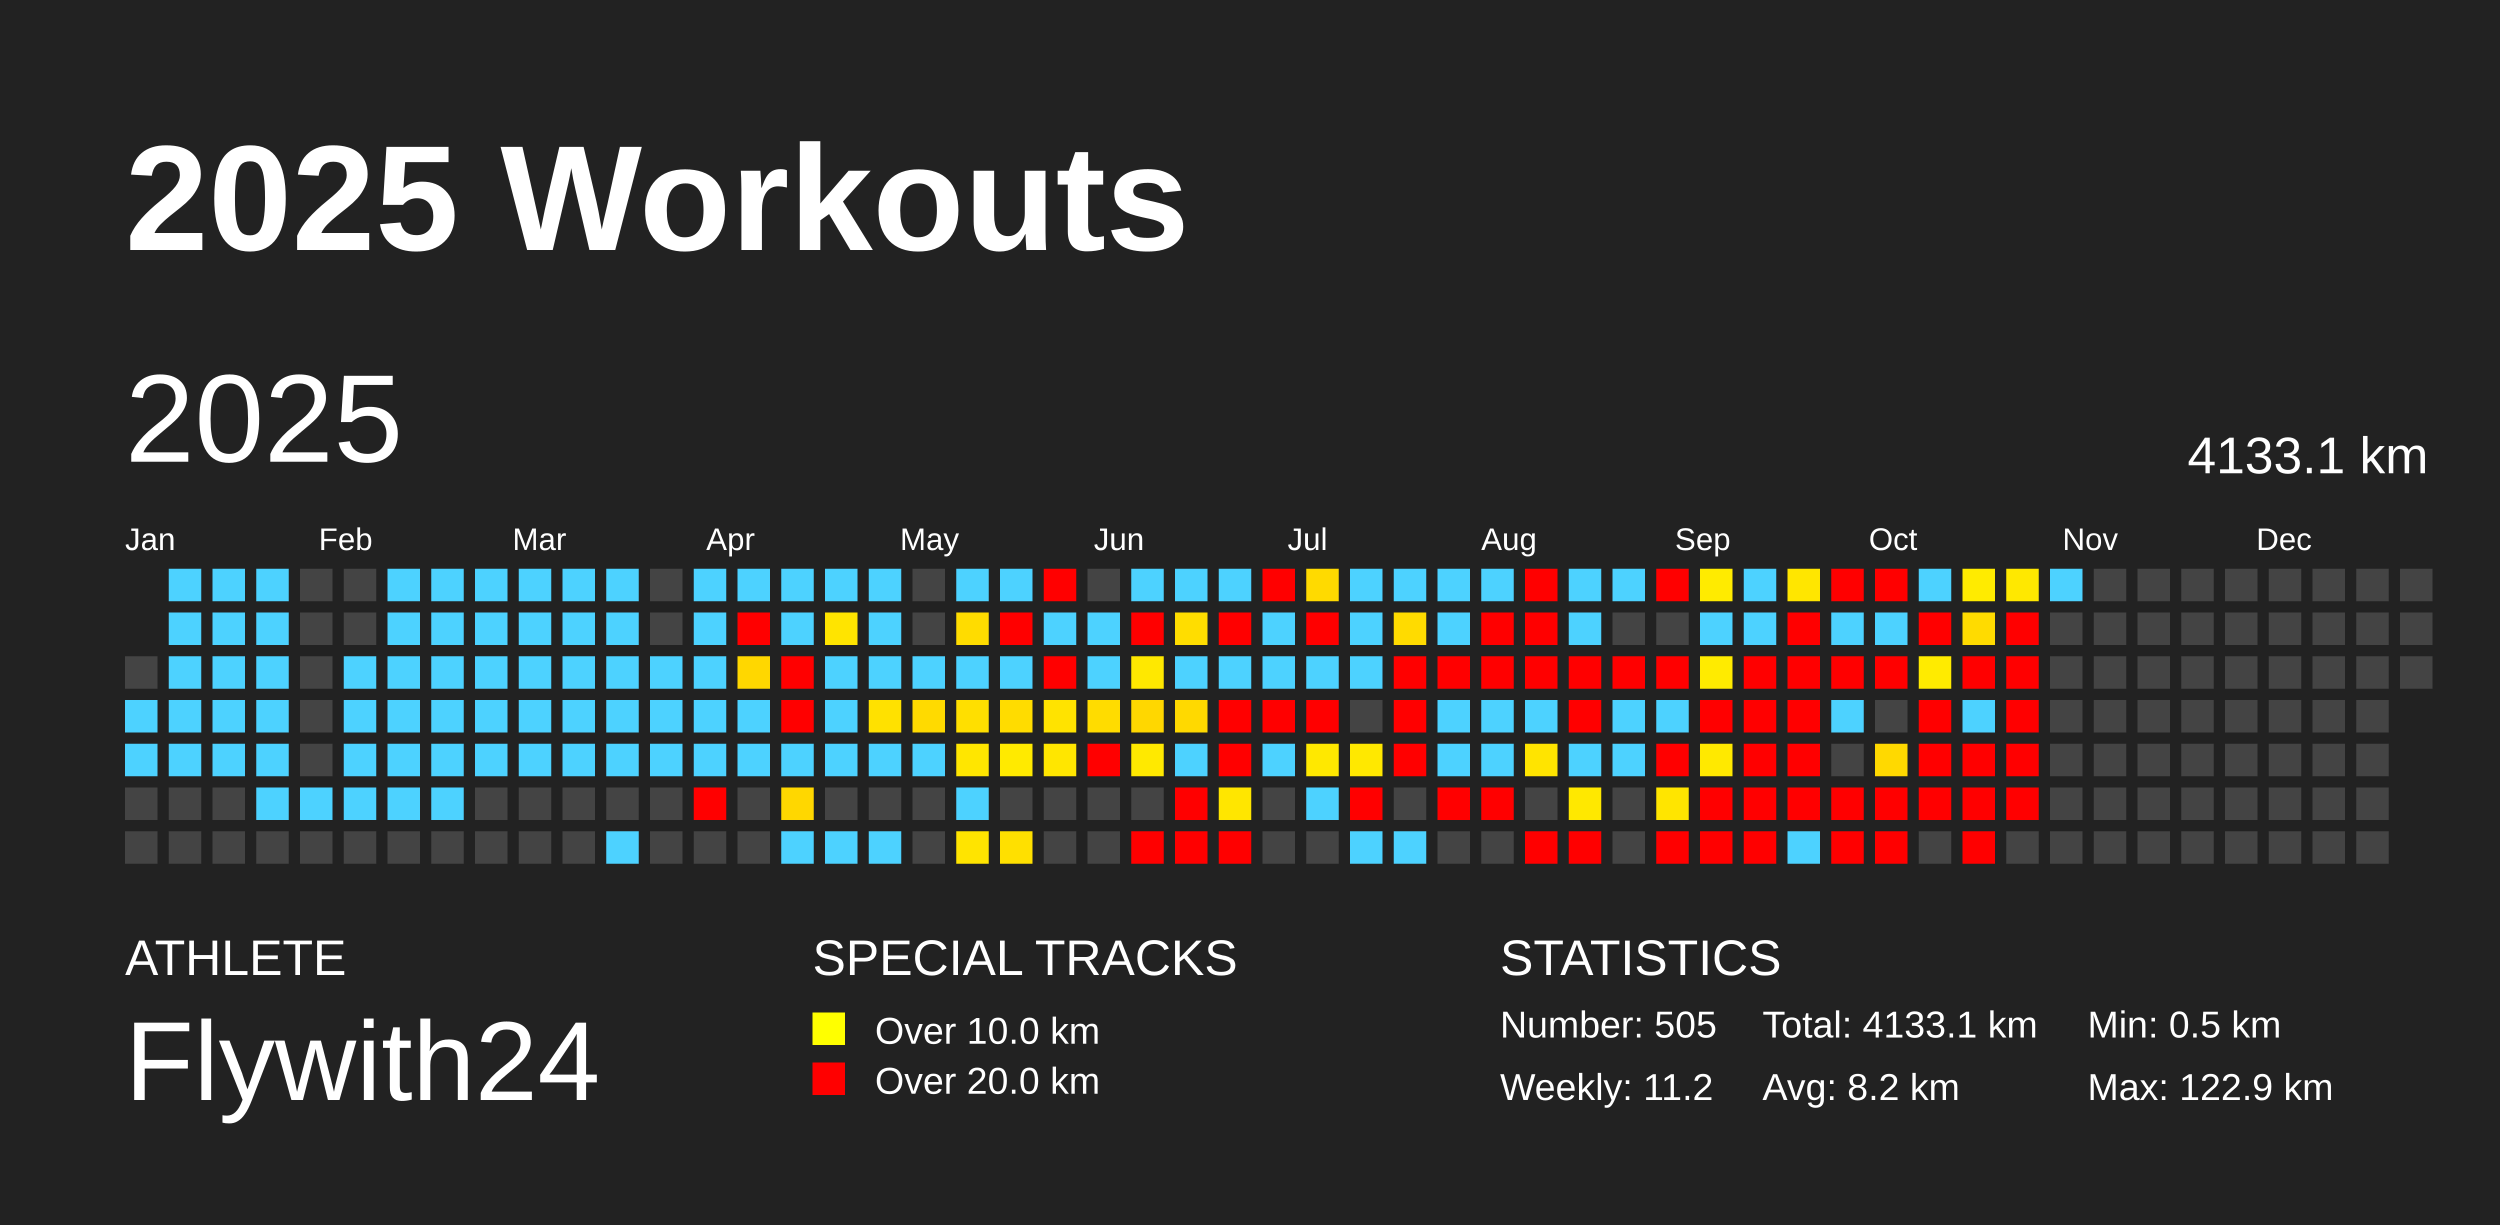
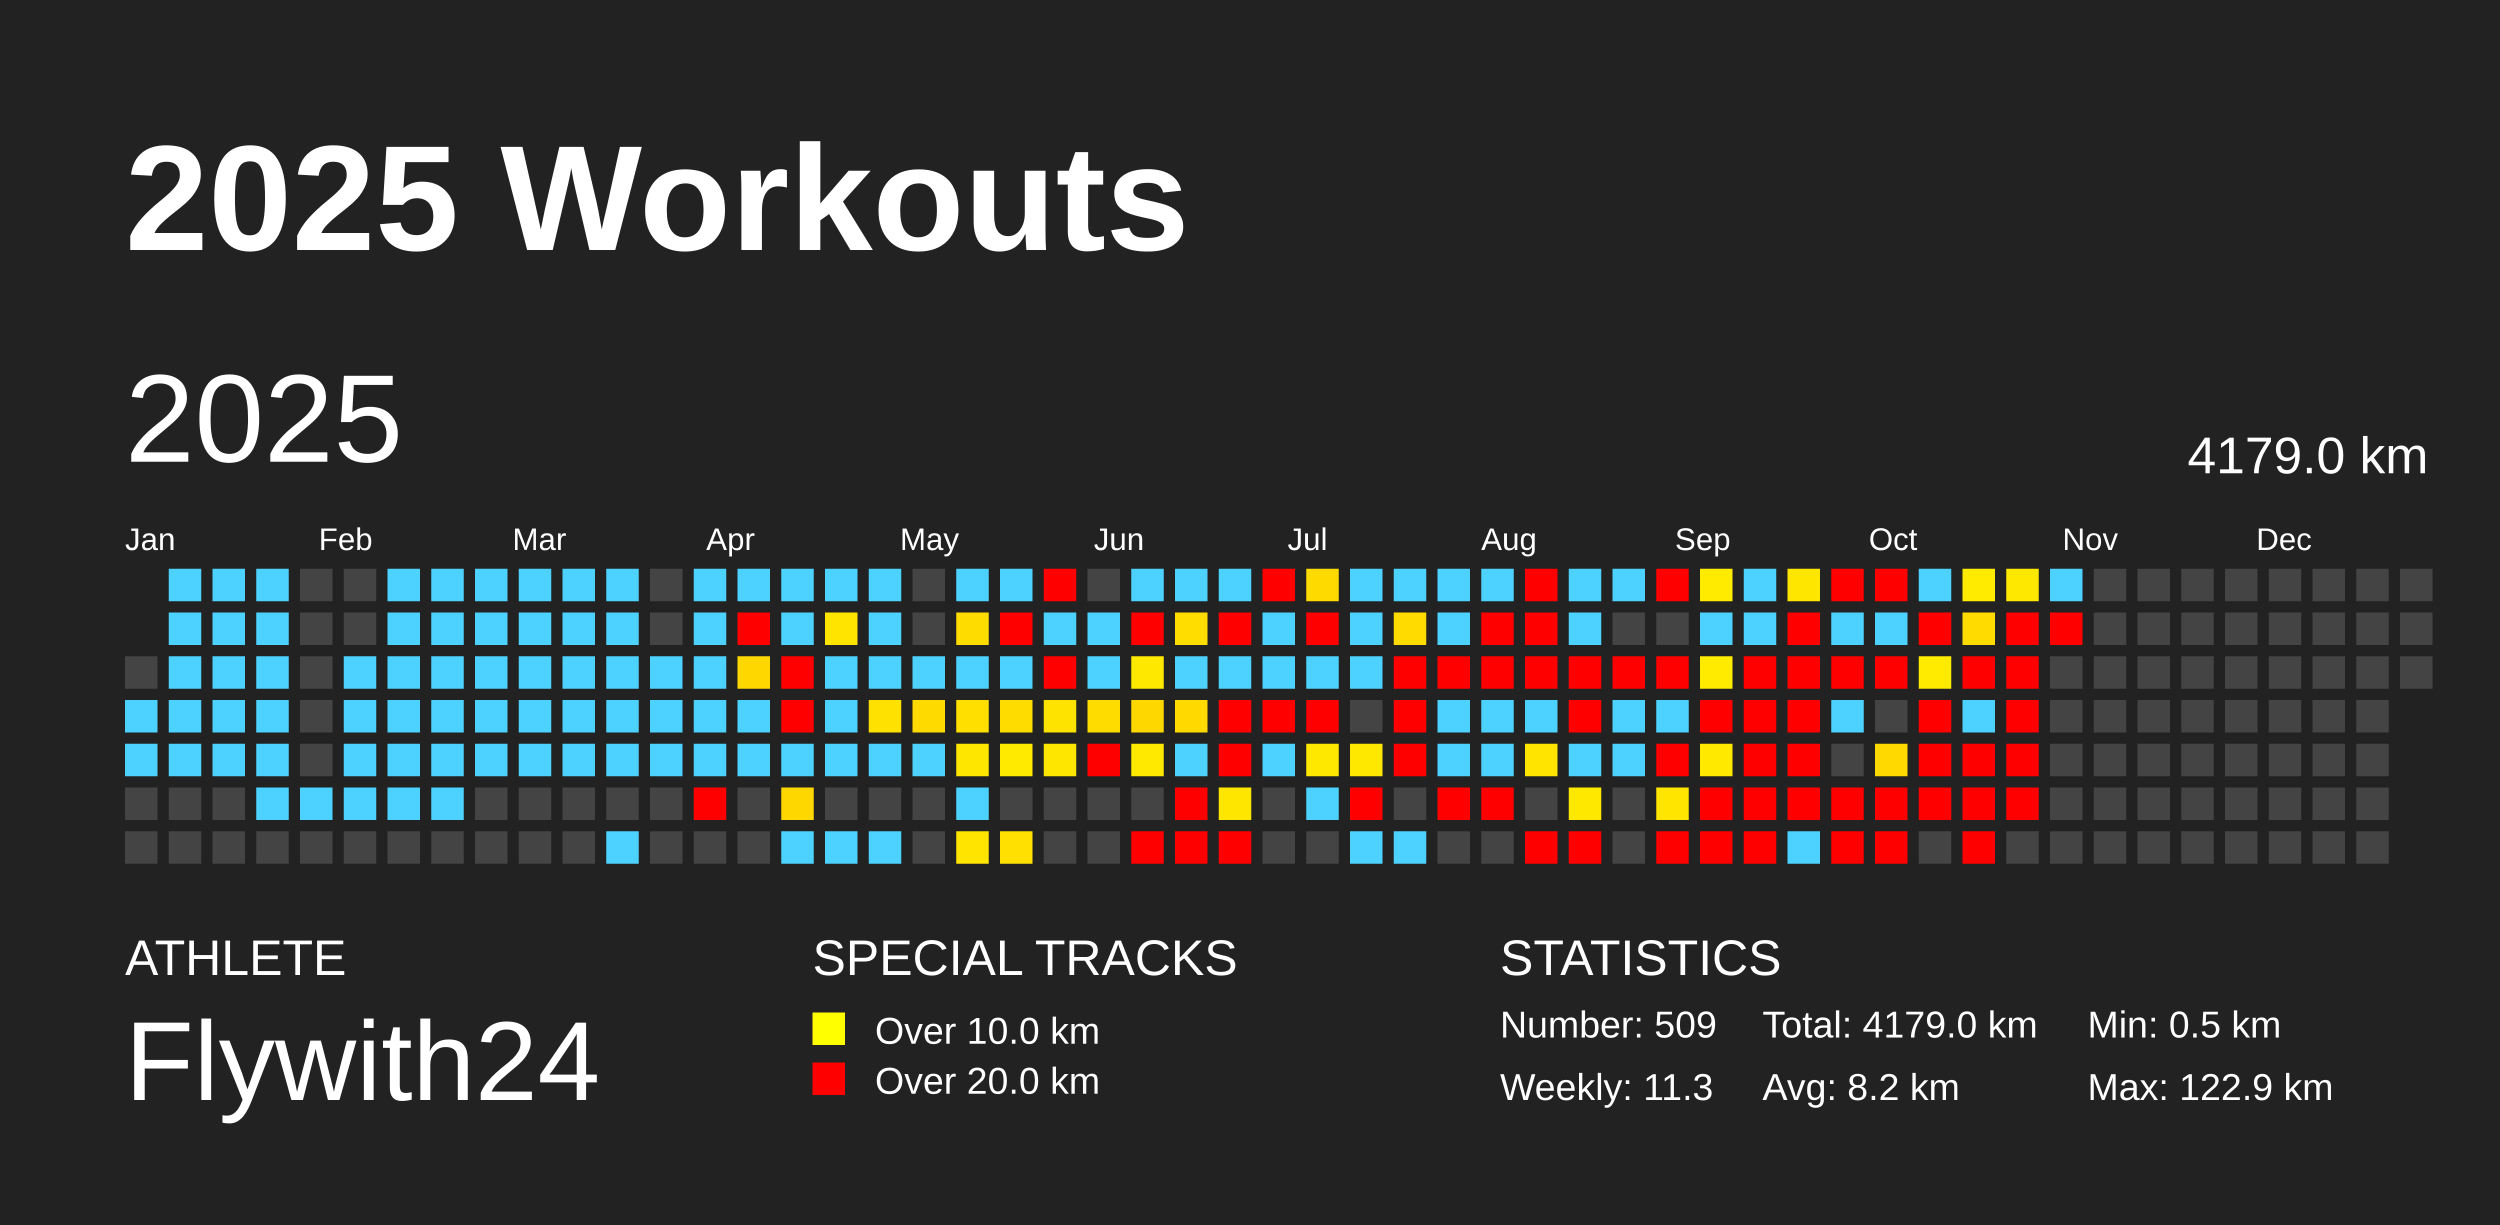
<svg xmlns="http://www.w3.org/2000/svg" baseProfile="full" height="98mm" version="1.1" viewBox="0,0,200,98" width="200mm">
  <defs />
  <rect fill="#222222" height="98" width="200" x="0" y="0" />
  <text fill="#FFFFFF" style="font-size:12px; font-family:Arial; font-weight:bold;" x="10" y="20">2025 Workouts</text>
  <text fill="#FFFFFF" style="font-size:4px; font-family:Arial" x="10" y="78">ATHLETE</text>
  <text fill="#FFFFFF" style="font-size:9px; font-family:Arial" x="10" y="88">Flywith24</text>
  <text fill="#FFFFFF" style="font-size:4px; font-family:Arial" x="65" y="78">SPECIAL TRACKS</text>
  <rect fill="yellow" height="2.6" width="2.6" x="65" y="81" />
  <text fill="#FFFFFF" style="font-size:3px; font-family:Arial" x="70" y="83.5">Over 10.0 km</text>
  <rect fill="red" height="2.6" width="2.6" x="65" y="85" />
  <text fill="#FFFFFF" style="font-size:3px; font-family:Arial" x="70" y="87.5">Over 20.0 km</text>
  <text fill="#FFFFFF" style="font-size:4px; font-family:Arial" x="120" y="78">STATISTICS</text>
-   <text fill="#FFFFFF" style="font-size:3px; font-family:Arial" x="120" y="83">Number: 505</text>
-   <text fill="#FFFFFF" style="font-size:3px; font-family:Arial" x="120" y="88">Weekly: 11.2</text>
-   <text fill="#FFFFFF" style="font-size:3px; font-family:Arial" x="141" y="83">Total: 4133.1 km</text>
+   <text fill="#FFFFFF" style="font-size:3px; font-family:Arial" x="120" y="83">Number: 509</text>
+   <text fill="#FFFFFF" style="font-size:3px; font-family:Arial" x="120" y="88">Weekly: 11.3</text>
+   <text fill="#FFFFFF" style="font-size:3px; font-family:Arial" x="141" y="83">Total: 4179.0 km</text>
  <text fill="#FFFFFF" style="font-size:3px; font-family:Arial" x="141" y="88">Avg: 8.2 km</text>
  <text fill="#FFFFFF" style="font-size:3px; font-family:Arial" x="167" y="83">Min: 0.5 km</text>
  <text fill="#FFFFFF" style="font-size:3px; font-family:Arial" x="167" y="88">Max: 122.9 km</text>
  <text dominant-baseline="hanging" fill="#FFFFFF" style="font-size:10.0px; font-family:Arial;" x="10" y="30">2025</text>
-   <text dominant-baseline="hanging" fill="#FFFFFF" style="font-size:4.125px; font-family:Arial;" x="175" y="35">4133.1 km</text>
+   <text dominant-baseline="hanging" fill="#FFFFFF" style="font-size:4.125px; font-family:Arial;" x="175" y="35">4179.0 km</text>
  <text fill="#FFFFFF" style="font-size:2.5px; font-family:Arial" x="10.0" y="44">Jan</text>
  <text fill="#FFFFFF" style="font-size:2.5px; font-family:Arial" x="25.5" y="44">Feb</text>
  <text fill="#FFFFFF" style="font-size:2.5px; font-family:Arial" x="41.0" y="44">Mar</text>
  <text fill="#FFFFFF" style="font-size:2.5px; font-family:Arial" x="56.5" y="44">Apr</text>
  <text fill="#FFFFFF" style="font-size:2.5px; font-family:Arial" x="72.0" y="44">May</text>
  <text fill="#FFFFFF" style="font-size:2.5px; font-family:Arial" x="87.5" y="44">Jun</text>
  <text fill="#FFFFFF" style="font-size:2.5px; font-family:Arial" x="103.0" y="44">Jul</text>
  <text fill="#FFFFFF" style="font-size:2.5px; font-family:Arial" x="118.5" y="44">Aug</text>
  <text fill="#FFFFFF" style="font-size:2.5px; font-family:Arial" x="134.0" y="44">Sep</text>
  <text fill="#FFFFFF" style="font-size:2.5px; font-family:Arial" x="149.5" y="44">Oct</text>
  <text fill="#FFFFFF" style="font-size:2.5px; font-family:Arial" x="165.0" y="44">Nov</text>
  <text fill="#FFFFFF" style="font-size:2.5px; font-family:Arial" x="180.5" y="44">Dec</text>
  <rect fill="#444444" height="2.6" width="2.6" x="10.0" y="52.5" />
  <rect fill="#4dd2ff" height="2.6" width="2.6" x="10.0" y="56.0" />
  <rect fill="#4dd2ff" height="2.6" width="2.6" x="10.0" y="59.5" />
  <rect fill="#444444" height="2.6" width="2.6" x="10.0" y="63.0" />
  <rect fill="#444444" height="2.6" width="2.6" x="10.0" y="66.5" />
  <rect fill="#4dd2ff" height="2.6" width="2.6" x="13.5" y="45.5" />
  <rect fill="#4dd2ff" height="2.6" width="2.6" x="13.5" y="49.0" />
  <rect fill="#4dd2ff" height="2.6" width="2.6" x="13.5" y="52.5" />
  <rect fill="#4dd2ff" height="2.6" width="2.6" x="13.5" y="56.0" />
  <rect fill="#4dd2ff" height="2.6" width="2.6" x="13.5" y="59.5" />
  <rect fill="#444444" height="2.6" width="2.6" x="13.5" y="63.0" />
  <rect fill="#444444" height="2.6" width="2.6" x="13.5" y="66.5" />
  <rect fill="#4dd2ff" height="2.6" width="2.6" x="17.0" y="45.5" />
  <rect fill="#4dd2ff" height="2.6" width="2.6" x="17.0" y="49.0" />
  <rect fill="#4dd2ff" height="2.6" width="2.6" x="17.0" y="52.5" />
  <rect fill="#4dd2ff" height="2.6" width="2.6" x="17.0" y="56.0" />
  <rect fill="#4dd2ff" height="2.6" width="2.6" x="17.0" y="59.5" />
  <rect fill="#444444" height="2.6" width="2.6" x="17.0" y="63.0" />
  <rect fill="#444444" height="2.6" width="2.6" x="17.0" y="66.5" />
  <rect fill="#4dd2ff" height="2.6" width="2.6" x="20.5" y="45.5" />
  <rect fill="#4dd2ff" height="2.6" width="2.6" x="20.5" y="49.0" />
  <rect fill="#4dd2ff" height="2.6" width="2.6" x="20.5" y="52.5" />
  <rect fill="#4dd2ff" height="2.6" width="2.6" x="20.5" y="56.0" />
  <rect fill="#4dd2ff" height="2.6" width="2.6" x="20.5" y="59.5" />
  <rect fill="#4dd2ff" height="2.6" width="2.6" x="20.5" y="63.0" />
  <rect fill="#444444" height="2.6" width="2.6" x="20.5" y="66.5" />
  <rect fill="#444444" height="2.6" width="2.6" x="24.0" y="45.5" />
  <rect fill="#444444" height="2.6" width="2.6" x="24.0" y="49.0" />
  <rect fill="#444444" height="2.6" width="2.6" x="24.0" y="52.5" />
  <rect fill="#444444" height="2.6" width="2.6" x="24.0" y="56.0" />
  <rect fill="#444444" height="2.6" width="2.6" x="24.0" y="59.5" />
  <rect fill="#4dd2ff" height="2.6" width="2.6" x="24.0" y="63.0" />
  <rect fill="#444444" height="2.6" width="2.6" x="24.0" y="66.5" />
  <rect fill="#444444" height="2.6" width="2.6" x="27.5" y="45.5" />
  <rect fill="#444444" height="2.6" width="2.6" x="27.5" y="49.0" />
  <rect fill="#4dd2ff" height="2.6" width="2.6" x="27.5" y="52.5" />
  <rect fill="#4dd2ff" height="2.6" width="2.6" x="27.5" y="56.0" />
  <rect fill="#4dd2ff" height="2.6" width="2.6" x="27.5" y="59.5" />
  <rect fill="#4dd2ff" height="2.6" width="2.6" x="27.5" y="63.0" />
  <rect fill="#444444" height="2.6" width="2.6" x="27.5" y="66.5" />
  <rect fill="#4dd2ff" height="2.6" width="2.6" x="31.0" y="45.5" />
  <rect fill="#4dd2ff" height="2.6" width="2.6" x="31.0" y="49.0" />
  <rect fill="#4dd2ff" height="2.6" width="2.6" x="31.0" y="52.5" />
  <rect fill="#4dd2ff" height="2.6" width="2.6" x="31.0" y="56.0" />
  <rect fill="#4dd2ff" height="2.6" width="2.6" x="31.0" y="59.5" />
  <rect fill="#4dd2ff" height="2.6" width="2.6" x="31.0" y="63.0" />
  <rect fill="#444444" height="2.6" width="2.6" x="31.0" y="66.5" />
  <rect fill="#4dd2ff" height="2.6" width="2.6" x="34.5" y="45.5" />
  <rect fill="#4dd2ff" height="2.6" width="2.6" x="34.5" y="49.0" />
  <rect fill="#4dd2ff" height="2.6" width="2.6" x="34.5" y="52.5" />
  <rect fill="#4dd2ff" height="2.6" width="2.6" x="34.5" y="56.0" />
  <rect fill="#4dd2ff" height="2.6" width="2.6" x="34.5" y="59.5" />
  <rect fill="#4dd2ff" height="2.6" width="2.6" x="34.5" y="63.0" />
  <rect fill="#444444" height="2.6" width="2.6" x="34.5" y="66.5" />
  <rect fill="#4dd2ff" height="2.6" width="2.6" x="38.0" y="45.5" />
  <rect fill="#4dd2ff" height="2.6" width="2.6" x="38.0" y="49.0" />
  <rect fill="#4dd2ff" height="2.6" width="2.6" x="38.0" y="52.5" />
  <rect fill="#4dd2ff" height="2.6" width="2.6" x="38.0" y="56.0" />
  <rect fill="#4dd2ff" height="2.6" width="2.6" x="38.0" y="59.5" />
  <rect fill="#444444" height="2.6" width="2.6" x="38.0" y="63.0" />
  <rect fill="#444444" height="2.6" width="2.6" x="38.0" y="66.5" />
  <rect fill="#4dd2ff" height="2.6" width="2.6" x="41.5" y="45.5" />
  <rect fill="#4dd2ff" height="2.6" width="2.6" x="41.5" y="49.0" />
  <rect fill="#4dd2ff" height="2.6" width="2.6" x="41.5" y="52.5" />
  <rect fill="#4dd2ff" height="2.6" width="2.6" x="41.5" y="56.0" />
  <rect fill="#4dd2ff" height="2.6" width="2.6" x="41.5" y="59.5" />
  <rect fill="#444444" height="2.6" width="2.6" x="41.5" y="63.0" />
  <rect fill="#444444" height="2.6" width="2.6" x="41.5" y="66.5" />
  <rect fill="#4dd2ff" height="2.6" width="2.6" x="45.0" y="45.5" />
  <rect fill="#4dd2ff" height="2.6" width="2.6" x="45.0" y="49.0" />
  <rect fill="#4dd2ff" height="2.6" width="2.6" x="45.0" y="52.5" />
  <rect fill="#4dd2ff" height="2.6" width="2.6" x="45.0" y="56.0" />
  <rect fill="#4dd2ff" height="2.6" width="2.6" x="45.0" y="59.5" />
  <rect fill="#444444" height="2.6" width="2.6" x="45.0" y="63.0" />
  <rect fill="#444444" height="2.6" width="2.6" x="45.0" y="66.5" />
  <rect fill="#4dd2ff" height="2.6" width="2.6" x="48.5" y="45.5" />
  <rect fill="#4dd2ff" height="2.6" width="2.6" x="48.5" y="49.0" />
  <rect fill="#4dd2ff" height="2.6" width="2.6" x="48.5" y="52.5" />
  <rect fill="#4dd2ff" height="2.6" width="2.6" x="48.5" y="56.0" />
  <rect fill="#4dd2ff" height="2.6" width="2.6" x="48.5" y="59.5" />
  <rect fill="#444444" height="2.6" width="2.6" x="48.5" y="63.0" />
  <rect fill="#4dd2ff" height="2.6" width="2.6" x="48.5" y="66.5" />
  <rect fill="#444444" height="2.6" width="2.6" x="52.0" y="45.5" />
  <rect fill="#444444" height="2.6" width="2.6" x="52.0" y="49.0" />
  <rect fill="#4dd2ff" height="2.6" width="2.6" x="52.0" y="52.5" />
  <rect fill="#4dd2ff" height="2.6" width="2.6" x="52.0" y="56.0" />
  <rect fill="#4dd2ff" height="2.6" width="2.6" x="52.0" y="59.5" />
  <rect fill="#444444" height="2.6" width="2.6" x="52.0" y="63.0" />
  <rect fill="#444444" height="2.6" width="2.6" x="52.0" y="66.5" />
  <rect fill="#4dd2ff" height="2.6" width="2.6" x="55.5" y="45.5" />
  <rect fill="#4dd2ff" height="2.6" width="2.6" x="55.5" y="49.0" />
  <rect fill="#4dd2ff" height="2.6" width="2.6" x="55.5" y="52.5" />
  <rect fill="#4dd2ff" height="2.6" width="2.6" x="55.5" y="56.0" />
  <rect fill="#4dd2ff" height="2.6" width="2.6" x="55.5" y="59.5" />
  <rect fill="red" height="2.6" width="2.6" x="55.5" y="63.0" />
  <rect fill="#444444" height="2.6" width="2.6" x="55.5" y="66.5" />
  <rect fill="#4dd2ff" height="2.6" width="2.6" x="59.0" y="45.5" />
  <rect fill="red" height="2.6" width="2.6" x="59.0" y="49.0" />
  <rect fill="#ffd700" height="2.6" width="2.6" x="59.0" y="52.5" />
  <rect fill="#4dd2ff" height="2.6" width="2.6" x="59.0" y="56.0" />
  <rect fill="#4dd2ff" height="2.6" width="2.6" x="59.0" y="59.5" />
  <rect fill="#444444" height="2.6" width="2.6" x="59.0" y="63.0" />
  <rect fill="#444444" height="2.6" width="2.6" x="59.0" y="66.5" />
  <rect fill="#4dd2ff" height="2.6" width="2.6" x="62.5" y="45.5" />
  <rect fill="#4dd2ff" height="2.6" width="2.6" x="62.5" y="49.0" />
  <rect fill="red" height="2.6" width="2.6" x="62.5" y="52.5" />
  <rect fill="red" height="2.6" width="2.6" x="62.5" y="56.0" />
  <rect fill="#4dd2ff" height="2.6" width="2.6" x="62.5" y="59.5" />
  <rect fill="#ffd700" height="2.6" width="2.6" x="62.5" y="63.0" />
  <rect fill="#4dd2ff" height="2.6" width="2.6" x="62.5" y="66.5" />
  <rect fill="#4dd2ff" height="2.6" width="2.6" x="66.0" y="45.5" />
  <rect fill="#ffe400" height="2.6" width="2.6" x="66.0" y="49.0" />
  <rect fill="#4dd2ff" height="2.6" width="2.6" x="66.0" y="52.5" />
  <rect fill="#4dd2ff" height="2.6" width="2.6" x="66.0" y="56.0" />
  <rect fill="#4dd2ff" height="2.6" width="2.6" x="66.0" y="59.5" />
  <rect fill="#444444" height="2.6" width="2.6" x="66.0" y="63.0" />
  <rect fill="#4dd2ff" height="2.6" width="2.6" x="66.0" y="66.5" />
  <rect fill="#4dd2ff" height="2.6" width="2.6" x="69.5" y="45.5" />
  <rect fill="#4dd2ff" height="2.6" width="2.6" x="69.5" y="49.0" />
  <rect fill="#4dd2ff" height="2.6" width="2.6" x="69.5" y="52.5" />
  <rect fill="#ffe100" height="2.6" width="2.6" x="69.5" y="56.0" />
  <rect fill="#4dd2ff" height="2.6" width="2.6" x="69.5" y="59.5" />
  <rect fill="#444444" height="2.6" width="2.6" x="69.5" y="63.0" />
  <rect fill="#4dd2ff" height="2.6" width="2.6" x="69.5" y="66.5" />
  <rect fill="#444444" height="2.6" width="2.6" x="73.0" y="45.5" />
  <rect fill="#444444" height="2.6" width="2.6" x="73.0" y="49.0" />
  <rect fill="#4dd2ff" height="2.6" width="2.6" x="73.0" y="52.5" />
  <rect fill="#ffda00" height="2.6" width="2.6" x="73.0" y="56.0" />
  <rect fill="#4dd2ff" height="2.6" width="2.6" x="73.0" y="59.5" />
  <rect fill="#444444" height="2.6" width="2.6" x="73.0" y="63.0" />
  <rect fill="#444444" height="2.6" width="2.6" x="73.0" y="66.5" />
  <rect fill="#4dd2ff" height="2.6" width="2.6" x="76.5" y="45.5" />
  <rect fill="#ffdc00" height="2.6" width="2.6" x="76.5" y="49.0" />
  <rect fill="#4dd2ff" height="2.6" width="2.6" x="76.5" y="52.5" />
  <rect fill="#ffdf00" height="2.6" width="2.6" x="76.5" y="56.0" />
  <rect fill="#ffe600" height="2.6" width="2.6" x="76.5" y="59.5" />
  <rect fill="#4dd2ff" height="2.6" width="2.6" x="76.5" y="63.0" />
  <rect fill="#ffe400" height="2.6" width="2.6" x="76.5" y="66.5" />
  <rect fill="#4dd2ff" height="2.6" width="2.6" x="80.0" y="45.5" />
  <rect fill="red" height="2.6" width="2.6" x="80.0" y="49.0" />
  <rect fill="#4dd2ff" height="2.6" width="2.6" x="80.0" y="52.5" />
  <rect fill="#ffdc00" height="2.6" width="2.6" x="80.0" y="56.0" />
  <rect fill="#ffea00" height="2.6" width="2.6" x="80.0" y="59.5" />
  <rect fill="#444444" height="2.6" width="2.6" x="80.0" y="63.0" />
  <rect fill="#ffe000" height="2.6" width="2.6" x="80.0" y="66.5" />
  <rect fill="red" height="2.6" width="2.6" x="83.5" y="45.5" />
  <rect fill="#4dd2ff" height="2.6" width="2.6" x="83.5" y="49.0" />
  <rect fill="red" height="2.6" width="2.6" x="83.5" y="52.5" />
  <rect fill="#ffe300" height="2.6" width="2.6" x="83.5" y="56.0" />
  <rect fill="#ffe600" height="2.6" width="2.6" x="83.5" y="59.5" />
  <rect fill="#444444" height="2.6" width="2.6" x="83.5" y="63.0" />
  <rect fill="#444444" height="2.6" width="2.6" x="83.5" y="66.5" />
  <rect fill="#444444" height="2.6" width="2.6" x="87.0" y="45.5" />
  <rect fill="#4dd2ff" height="2.6" width="2.6" x="87.0" y="49.0" />
  <rect fill="#4dd2ff" height="2.6" width="2.6" x="87.0" y="52.5" />
  <rect fill="#ffdc00" height="2.6" width="2.6" x="87.0" y="56.0" />
  <rect fill="red" height="2.6" width="2.6" x="87.0" y="59.5" />
  <rect fill="#444444" height="2.6" width="2.6" x="87.0" y="63.0" />
  <rect fill="#444444" height="2.6" width="2.6" x="87.0" y="66.5" />
  <rect fill="#4dd2ff" height="2.6" width="2.6" x="90.5" y="45.5" />
  <rect fill="red" height="2.6" width="2.6" x="90.5" y="49.0" />
  <rect fill="#ffe800" height="2.6" width="2.6" x="90.5" y="52.5" />
  <rect fill="#ffd700" height="2.6" width="2.6" x="90.5" y="56.0" />
  <rect fill="#ffe900" height="2.6" width="2.6" x="90.5" y="59.5" />
  <rect fill="#444444" height="2.6" width="2.6" x="90.5" y="63.0" />
  <rect fill="red" height="2.6" width="2.6" x="90.5" y="66.5" />
  <rect fill="#4dd2ff" height="2.6" width="2.6" x="94.0" y="45.5" />
  <rect fill="#ffdd00" height="2.6" width="2.6" x="94.0" y="49.0" />
  <rect fill="#4dd2ff" height="2.6" width="2.6" x="94.0" y="52.5" />
  <rect fill="#ffd900" height="2.6" width="2.6" x="94.0" y="56.0" />
  <rect fill="#4dd2ff" height="2.6" width="2.6" x="94.0" y="59.5" />
  <rect fill="red" height="2.6" width="2.6" x="94.0" y="63.0" />
  <rect fill="red" height="2.6" width="2.6" x="94.0" y="66.5" />
  <rect fill="#4dd2ff" height="2.6" width="2.6" x="97.5" y="45.5" />
  <rect fill="red" height="2.6" width="2.6" x="97.5" y="49.0" />
  <rect fill="#4dd2ff" height="2.6" width="2.6" x="97.5" y="52.5" />
  <rect fill="red" height="2.6" width="2.6" x="97.5" y="56.0" />
  <rect fill="red" height="2.6" width="2.6" x="97.5" y="59.5" />
  <rect fill="#ffe600" height="2.6" width="2.6" x="97.5" y="63.0" />
  <rect fill="red" height="2.6" width="2.6" x="97.5" y="66.5" />
  <rect fill="red" height="2.6" width="2.6" x="101.0" y="45.5" />
  <rect fill="#4dd2ff" height="2.6" width="2.6" x="101.0" y="49.0" />
  <rect fill="#4dd2ff" height="2.6" width="2.6" x="101.0" y="52.5" />
  <rect fill="red" height="2.6" width="2.6" x="101.0" y="56.0" />
  <rect fill="#4dd2ff" height="2.6" width="2.6" x="101.0" y="59.5" />
  <rect fill="#444444" height="2.6" width="2.6" x="101.0" y="63.0" />
  <rect fill="#444444" height="2.6" width="2.6" x="101.0" y="66.5" />
  <rect fill="#ffda00" height="2.6" width="2.6" x="104.5" y="45.5" />
  <rect fill="red" height="2.6" width="2.6" x="104.5" y="49.0" />
  <rect fill="#4dd2ff" height="2.6" width="2.6" x="104.5" y="52.5" />
  <rect fill="red" height="2.6" width="2.6" x="104.5" y="56.0" />
  <rect fill="#ffe800" height="2.6" width="2.6" x="104.5" y="59.5" />
  <rect fill="#4dd2ff" height="2.6" width="2.6" x="104.5" y="63.0" />
  <rect fill="#444444" height="2.6" width="2.6" x="104.5" y="66.5" />
  <rect fill="#4dd2ff" height="2.6" width="2.6" x="108.0" y="45.5" />
  <rect fill="#4dd2ff" height="2.6" width="2.6" x="108.0" y="49.0" />
  <rect fill="#4dd2ff" height="2.6" width="2.6" x="108.0" y="52.5" />
  <rect fill="#444444" height="2.6" width="2.6" x="108.0" y="56.0" />
  <rect fill="#ffe800" height="2.6" width="2.6" x="108.0" y="59.5" />
  <rect fill="red" height="2.6" width="2.6" x="108.0" y="63.0" />
  <rect fill="#4dd2ff" height="2.6" width="2.6" x="108.0" y="66.5" />
  <rect fill="#4dd2ff" height="2.6" width="2.6" x="111.5" y="45.5" />
  <rect fill="#ffdb00" height="2.6" width="2.6" x="111.5" y="49.0" />
  <rect fill="red" height="2.6" width="2.6" x="111.5" y="52.5" />
  <rect fill="red" height="2.6" width="2.6" x="111.5" y="56.0" />
  <rect fill="red" height="2.6" width="2.6" x="111.5" y="59.5" />
  <rect fill="#444444" height="2.6" width="2.6" x="111.5" y="63.0" />
  <rect fill="#4dd2ff" height="2.6" width="2.6" x="111.5" y="66.5" />
  <rect fill="#4dd2ff" height="2.6" width="2.6" x="115.0" y="45.5" />
  <rect fill="#4dd2ff" height="2.6" width="2.6" x="115.0" y="49.0" />
  <rect fill="red" height="2.6" width="2.6" x="115.0" y="52.5" />
  <rect fill="#4dd2ff" height="2.6" width="2.6" x="115.0" y="56.0" />
  <rect fill="#4dd2ff" height="2.6" width="2.6" x="115.0" y="59.5" />
  <rect fill="red" height="2.6" width="2.6" x="115.0" y="63.0" />
  <rect fill="#444444" height="2.6" width="2.6" x="115.0" y="66.5" />
  <rect fill="#4dd2ff" height="2.6" width="2.6" x="118.5" y="45.5" />
  <rect fill="red" height="2.6" width="2.6" x="118.5" y="49.0" />
  <rect fill="red" height="2.6" width="2.6" x="118.5" y="52.5" />
  <rect fill="#4dd2ff" height="2.6" width="2.6" x="118.5" y="56.0" />
  <rect fill="#4dd2ff" height="2.6" width="2.6" x="118.5" y="59.5" />
  <rect fill="red" height="2.6" width="2.6" x="118.5" y="63.0" />
  <rect fill="#444444" height="2.6" width="2.6" x="118.5" y="66.5" />
  <rect fill="red" height="2.6" width="2.6" x="122.0" y="45.5" />
  <rect fill="red" height="2.6" width="2.6" x="122.0" y="49.0" />
  <rect fill="red" height="2.6" width="2.6" x="122.0" y="52.5" />
  <rect fill="#4dd2ff" height="2.6" width="2.6" x="122.0" y="56.0" />
  <rect fill="#ffe400" height="2.6" width="2.6" x="122.0" y="59.5" />
  <rect fill="#444444" height="2.6" width="2.6" x="122.0" y="63.0" />
  <rect fill="red" height="2.6" width="2.6" x="122.0" y="66.5" />
  <rect fill="#4dd2ff" height="2.6" width="2.6" x="125.5" y="45.5" />
  <rect fill="#4dd2ff" height="2.6" width="2.6" x="125.5" y="49.0" />
  <rect fill="red" height="2.6" width="2.6" x="125.5" y="52.5" />
  <rect fill="red" height="2.6" width="2.6" x="125.5" y="56.0" />
  <rect fill="#4dd2ff" height="2.6" width="2.6" x="125.5" y="59.5" />
  <rect fill="#ffe800" height="2.6" width="2.6" x="125.5" y="63.0" />
  <rect fill="red" height="2.6" width="2.6" x="125.5" y="66.5" />
  <rect fill="#4dd2ff" height="2.6" width="2.6" x="129.0" y="45.5" />
  <rect fill="#444444" height="2.6" width="2.6" x="129.0" y="49.0" />
  <rect fill="red" height="2.6" width="2.6" x="129.0" y="52.5" />
  <rect fill="#4dd2ff" height="2.6" width="2.6" x="129.0" y="56.0" />
  <rect fill="#4dd2ff" height="2.6" width="2.6" x="129.0" y="59.5" />
  <rect fill="#444444" height="2.6" width="2.6" x="129.0" y="63.0" />
  <rect fill="#444444" height="2.6" width="2.6" x="129.0" y="66.5" />
  <rect fill="red" height="2.6" width="2.6" x="132.5" y="45.5" />
  <rect fill="#444444" height="2.6" width="2.6" x="132.5" y="49.0" />
  <rect fill="red" height="2.6" width="2.6" x="132.5" y="52.5" />
  <rect fill="#4dd2ff" height="2.6" width="2.6" x="132.5" y="56.0" />
  <rect fill="red" height="2.6" width="2.6" x="132.5" y="59.5" />
  <rect fill="#ffe500" height="2.6" width="2.6" x="132.5" y="63.0" />
  <rect fill="red" height="2.6" width="2.6" x="132.5" y="66.5" />
  <rect fill="#ffeb00" height="2.6" width="2.6" x="136.0" y="45.5" />
  <rect fill="#4dd2ff" height="2.6" width="2.6" x="136.0" y="49.0" />
  <rect fill="#ffeb00" height="2.6" width="2.6" x="136.0" y="52.5" />
  <rect fill="red" height="2.6" width="2.6" x="136.0" y="56.0" />
  <rect fill="#ffe900" height="2.6" width="2.6" x="136.0" y="59.5" />
  <rect fill="red" height="2.6" width="2.6" x="136.0" y="63.0" />
  <rect fill="red" height="2.6" width="2.6" x="136.0" y="66.5" />
  <rect fill="#4dd2ff" height="2.6" width="2.6" x="139.5" y="45.5" />
  <rect fill="#4dd2ff" height="2.6" width="2.6" x="139.5" y="49.0" />
  <rect fill="red" height="2.6" width="2.6" x="139.5" y="52.5" />
  <rect fill="red" height="2.6" width="2.6" x="139.5" y="56.0" />
  <rect fill="red" height="2.6" width="2.6" x="139.5" y="59.5" />
  <rect fill="red" height="2.6" width="2.6" x="139.5" y="63.0" />
  <rect fill="red" height="2.6" width="2.6" x="139.5" y="66.5" />
  <rect fill="#ffe600" height="2.6" width="2.6" x="143.0" y="45.5" />
  <rect fill="red" height="2.6" width="2.6" x="143.0" y="49.0" />
  <rect fill="red" height="2.6" width="2.6" x="143.0" y="52.5" />
  <rect fill="red" height="2.6" width="2.6" x="143.0" y="56.0" />
  <rect fill="red" height="2.6" width="2.6" x="143.0" y="59.5" />
  <rect fill="red" height="2.6" width="2.6" x="143.0" y="63.0" />
  <rect fill="#4dd2ff" height="2.6" width="2.6" x="143.0" y="66.5" />
  <rect fill="red" height="2.6" width="2.6" x="146.5" y="45.5" />
  <rect fill="#4dd2ff" height="2.6" width="2.6" x="146.5" y="49.0" />
  <rect fill="red" height="2.6" width="2.6" x="146.5" y="52.5" />
  <rect fill="#4dd2ff" height="2.6" width="2.6" x="146.5" y="56.0" />
  <rect fill="#444444" height="2.6" width="2.6" x="146.5" y="59.5" />
  <rect fill="red" height="2.6" width="2.6" x="146.5" y="63.0" />
  <rect fill="red" height="2.6" width="2.6" x="146.5" y="66.5" />
  <rect fill="red" height="2.6" width="2.6" x="150.0" y="45.5" />
  <rect fill="#4dd2ff" height="2.6" width="2.6" x="150.0" y="49.0" />
  <rect fill="red" height="2.6" width="2.6" x="150.0" y="52.5" />
  <rect fill="#444444" height="2.6" width="2.6" x="150.0" y="56.0" />
  <rect fill="#ffd900" height="2.6" width="2.6" x="150.0" y="59.5" />
  <rect fill="red" height="2.6" width="2.6" x="150.0" y="63.0" />
  <rect fill="red" height="2.6" width="2.6" x="150.0" y="66.5" />
  <rect fill="#4dd2ff" height="2.6" width="2.6" x="153.5" y="45.5" />
  <rect fill="red" height="2.6" width="2.6" x="153.5" y="49.0" />
  <rect fill="#ffeb00" height="2.6" width="2.6" x="153.5" y="52.5" />
  <rect fill="red" height="2.6" width="2.6" x="153.5" y="56.0" />
  <rect fill="red" height="2.6" width="2.6" x="153.5" y="59.5" />
  <rect fill="red" height="2.6" width="2.6" x="153.5" y="63.0" />
  <rect fill="#444444" height="2.6" width="2.6" x="153.5" y="66.5" />
  <rect fill="#ffeb00" height="2.6" width="2.6" x="157.0" y="45.5" />
  <rect fill="#ffdb00" height="2.6" width="2.6" x="157.0" y="49.0" />
  <rect fill="red" height="2.6" width="2.6" x="157.0" y="52.5" />
  <rect fill="#4dd2ff" height="2.6" width="2.6" x="157.0" y="56.0" />
  <rect fill="red" height="2.6" width="2.6" x="157.0" y="59.5" />
  <rect fill="red" height="2.6" width="2.6" x="157.0" y="63.0" />
  <rect fill="red" height="2.6" width="2.6" x="157.0" y="66.5" />
  <rect fill="#ffe800" height="2.6" width="2.6" x="160.5" y="45.5" />
  <rect fill="red" height="2.6" width="2.6" x="160.5" y="49.0" />
  <rect fill="red" height="2.6" width="2.6" x="160.5" y="52.5" />
  <rect fill="red" height="2.6" width="2.6" x="160.5" y="56.0" />
  <rect fill="red" height="2.6" width="2.6" x="160.5" y="59.5" />
  <rect fill="red" height="2.6" width="2.6" x="160.5" y="63.0" />
  <rect fill="#444444" height="2.6" width="2.6" x="160.5" y="66.5" />
  <rect fill="#4dd2ff" height="2.6" width="2.6" x="164.0" y="45.5" />
-   <rect fill="#444444" height="2.6" width="2.6" x="164.0" y="49.0" />
+   <rect fill="red" height="2.6" width="2.6" x="164.0" y="49.0" />
  <rect fill="#444444" height="2.6" width="2.6" x="164.0" y="52.5" />
  <rect fill="#444444" height="2.6" width="2.6" x="164.0" y="56.0" />
  <rect fill="#444444" height="2.6" width="2.6" x="164.0" y="59.5" />
  <rect fill="#444444" height="2.6" width="2.6" x="164.0" y="63.0" />
  <rect fill="#444444" height="2.6" width="2.6" x="164.0" y="66.5" />
  <rect fill="#444444" height="2.6" width="2.6" x="167.5" y="45.5" />
  <rect fill="#444444" height="2.6" width="2.6" x="167.5" y="49.0" />
  <rect fill="#444444" height="2.6" width="2.6" x="167.5" y="52.5" />
  <rect fill="#444444" height="2.6" width="2.6" x="167.5" y="56.0" />
  <rect fill="#444444" height="2.6" width="2.6" x="167.5" y="59.5" />
  <rect fill="#444444" height="2.6" width="2.6" x="167.5" y="63.0" />
  <rect fill="#444444" height="2.6" width="2.6" x="167.5" y="66.5" />
  <rect fill="#444444" height="2.6" width="2.6" x="171.0" y="45.5" />
  <rect fill="#444444" height="2.6" width="2.6" x="171.0" y="49.0" />
  <rect fill="#444444" height="2.6" width="2.6" x="171.0" y="52.5" />
  <rect fill="#444444" height="2.6" width="2.6" x="171.0" y="56.0" />
  <rect fill="#444444" height="2.6" width="2.6" x="171.0" y="59.5" />
  <rect fill="#444444" height="2.6" width="2.6" x="171.0" y="63.0" />
  <rect fill="#444444" height="2.6" width="2.6" x="171.0" y="66.5" />
  <rect fill="#444444" height="2.6" width="2.6" x="174.5" y="45.5" />
  <rect fill="#444444" height="2.6" width="2.6" x="174.5" y="49.0" />
  <rect fill="#444444" height="2.6" width="2.6" x="174.5" y="52.5" />
  <rect fill="#444444" height="2.6" width="2.6" x="174.5" y="56.0" />
  <rect fill="#444444" height="2.6" width="2.6" x="174.5" y="59.5" />
  <rect fill="#444444" height="2.6" width="2.6" x="174.5" y="63.0" />
  <rect fill="#444444" height="2.6" width="2.6" x="174.5" y="66.5" />
  <rect fill="#444444" height="2.6" width="2.6" x="178.0" y="45.5" />
  <rect fill="#444444" height="2.6" width="2.6" x="178.0" y="49.0" />
  <rect fill="#444444" height="2.6" width="2.6" x="178.0" y="52.5" />
  <rect fill="#444444" height="2.6" width="2.6" x="178.0" y="56.0" />
  <rect fill="#444444" height="2.6" width="2.6" x="178.0" y="59.5" />
  <rect fill="#444444" height="2.6" width="2.6" x="178.0" y="63.0" />
  <rect fill="#444444" height="2.6" width="2.6" x="178.0" y="66.5" />
  <rect fill="#444444" height="2.6" width="2.6" x="181.5" y="45.5" />
  <rect fill="#444444" height="2.6" width="2.6" x="181.5" y="49.0" />
  <rect fill="#444444" height="2.6" width="2.6" x="181.5" y="52.5" />
  <rect fill="#444444" height="2.6" width="2.6" x="181.5" y="56.0" />
  <rect fill="#444444" height="2.6" width="2.6" x="181.5" y="59.5" />
  <rect fill="#444444" height="2.6" width="2.6" x="181.5" y="63.0" />
  <rect fill="#444444" height="2.6" width="2.6" x="181.5" y="66.5" />
  <rect fill="#444444" height="2.6" width="2.6" x="185.0" y="45.5" />
  <rect fill="#444444" height="2.6" width="2.6" x="185.0" y="49.0" />
  <rect fill="#444444" height="2.6" width="2.6" x="185.0" y="52.5" />
  <rect fill="#444444" height="2.6" width="2.6" x="185.0" y="56.0" />
  <rect fill="#444444" height="2.6" width="2.6" x="185.0" y="59.5" />
  <rect fill="#444444" height="2.6" width="2.6" x="185.0" y="63.0" />
  <rect fill="#444444" height="2.6" width="2.6" x="185.0" y="66.5" />
  <rect fill="#444444" height="2.6" width="2.6" x="188.5" y="45.5" />
  <rect fill="#444444" height="2.6" width="2.6" x="188.5" y="49.0" />
  <rect fill="#444444" height="2.6" width="2.6" x="188.5" y="52.5" />
  <rect fill="#444444" height="2.6" width="2.6" x="188.5" y="56.0" />
  <rect fill="#444444" height="2.6" width="2.6" x="188.5" y="59.5" />
  <rect fill="#444444" height="2.6" width="2.6" x="188.5" y="63.0" />
  <rect fill="#444444" height="2.6" width="2.6" x="188.5" y="66.5" />
  <rect fill="#444444" height="2.6" width="2.6" x="192.0" y="45.5" />
  <rect fill="#444444" height="2.6" width="2.6" x="192.0" y="49.0" />
  <rect fill="#444444" height="2.6" width="2.6" x="192.0" y="52.5" />
</svg>
